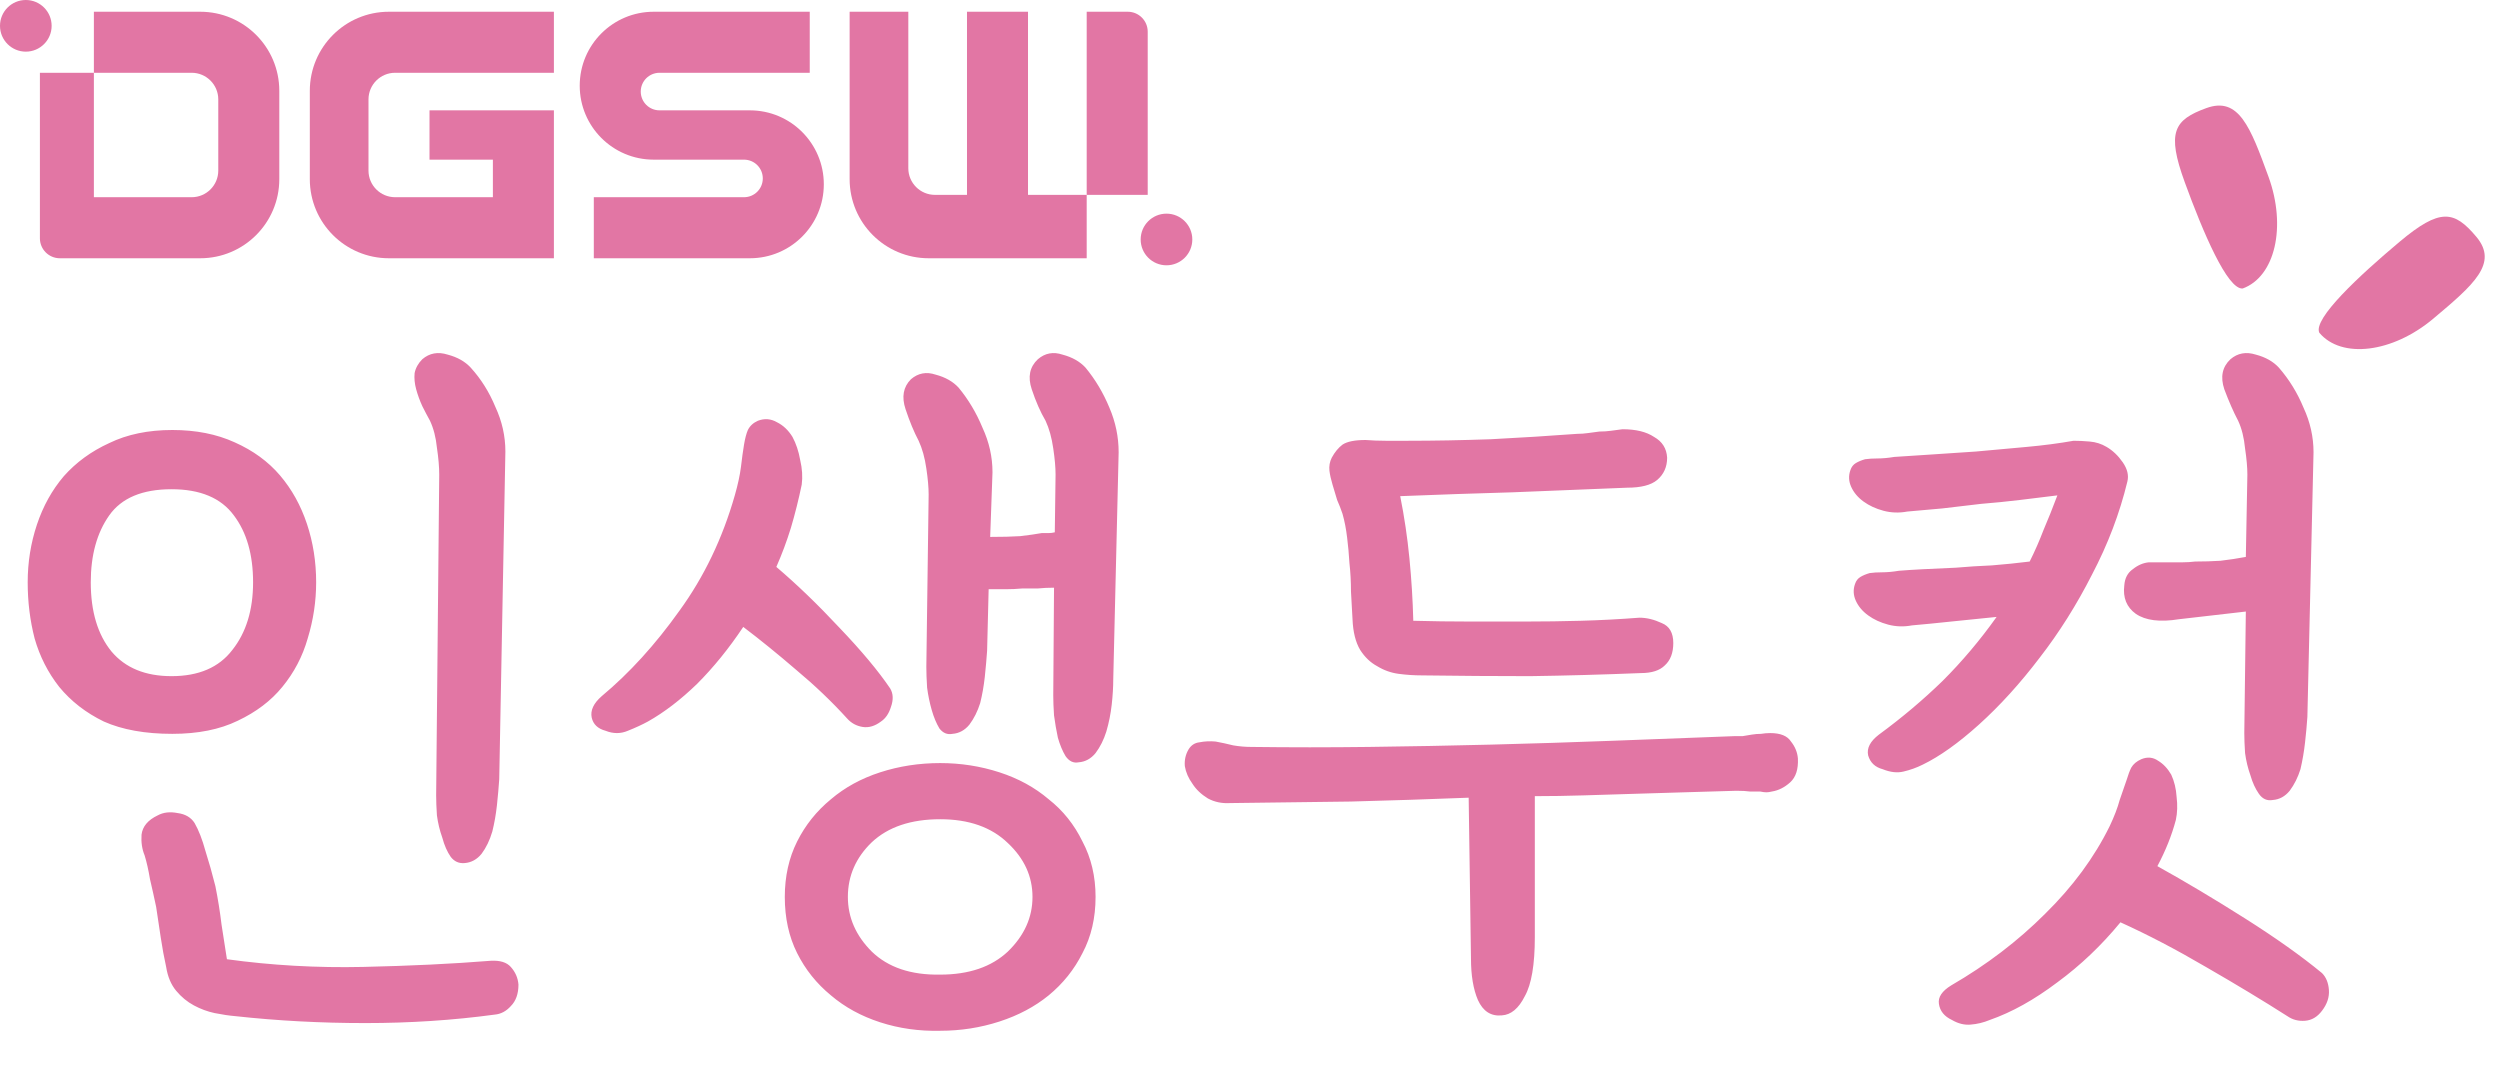
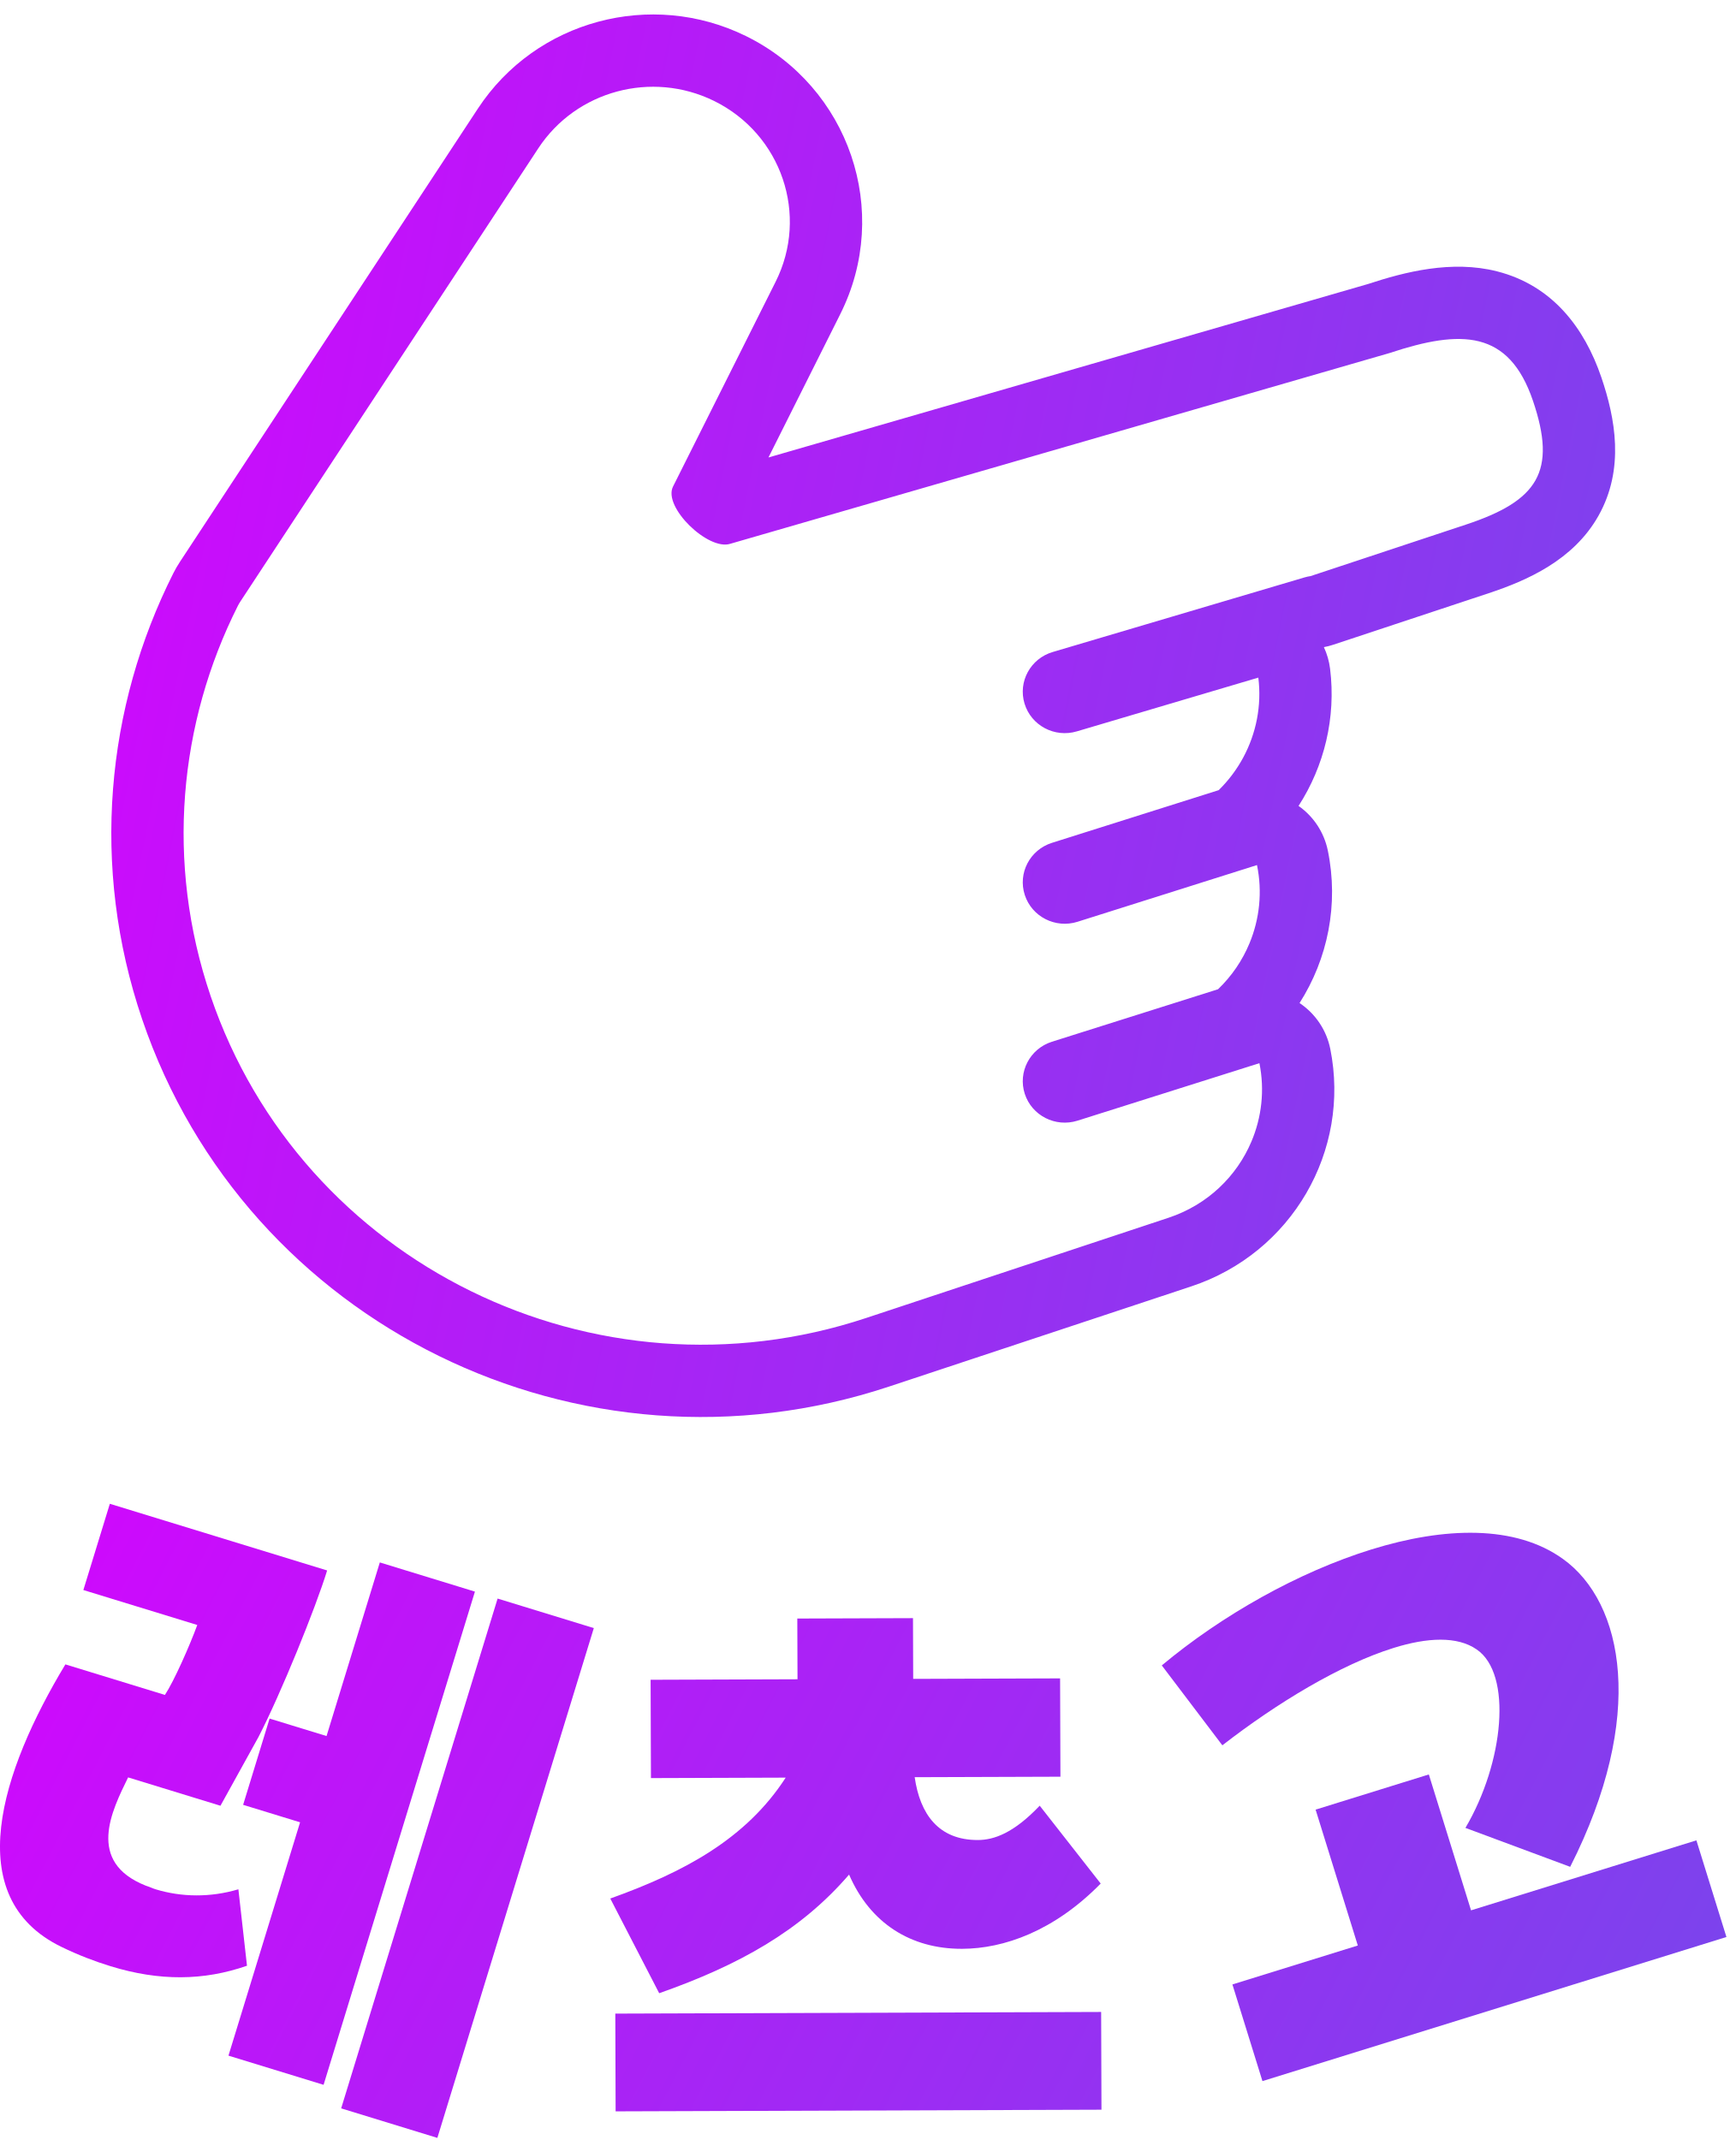
- <svg xmlns="http://www.w3.org/2000/svg" width="260" height="112" viewBox="0 0 260 112" fill="none">
-   <path d="M26.32 60.56C26.32 57.68 25.653 55.36 24.32 53.6C22.987 51.787 20.827 50.88 17.84 50.88C14.8 50.88 12.64 51.787 11.36 53.6C10.08 55.413 9.44 57.733 9.44 60.56C9.44 63.6 10.16 66 11.6 67.76C13.04 69.467 15.12 70.32 17.84 70.32C20.667 70.32 22.773 69.413 24.16 67.6C25.6 65.787 26.32 63.44 26.32 60.56ZM32.88 60.56C32.88 62.533 32.587 64.48 32 66.4C31.467 68.267 30.587 69.947 29.36 71.44C28.187 72.88 26.64 74.053 24.72 74.96C22.853 75.867 20.587 76.32 17.92 76.32C15.093 76.32 12.72 75.893 10.8 75.04C8.933 74.133 7.387 72.933 6.16 71.44C4.987 69.947 4.133 68.267 3.6 66.4C3.12 64.533 2.88 62.587 2.88 60.56C2.88 58.48 3.2 56.48 3.84 54.56C4.48 52.64 5.413 50.96 6.64 49.52C7.92 48.08 9.493 46.933 11.36 46.08C13.227 45.173 15.413 44.72 17.92 44.72C20.373 44.72 22.533 45.147 24.4 46C26.32 46.853 27.893 48 29.12 49.44C30.347 50.88 31.28 52.56 31.92 54.48C32.56 56.4 32.88 58.427 32.88 60.56ZM43.92 37.36C44.667 36.72 45.547 36.56 46.56 36.88C47.573 37.147 48.373 37.6 48.96 38.24C50.027 39.413 50.88 40.773 51.52 42.32C52.213 43.813 52.56 45.36 52.56 46.96L51.92 81.04C51.867 81.84 51.787 82.747 51.68 83.76C51.573 84.72 51.413 85.627 51.2 86.48C50.933 87.387 50.56 88.16 50.08 88.8C49.6 89.387 49.013 89.707 48.32 89.76C47.733 89.813 47.253 89.6 46.88 89.12C46.507 88.587 46.213 87.92 46 87.12C45.733 86.373 45.547 85.6 45.44 84.8C45.387 84 45.36 83.307 45.36 82.72L45.68 49.36C45.68 48.56 45.6 47.627 45.44 46.56C45.333 45.493 45.093 44.56 44.72 43.76C44.453 43.28 44.187 42.773 43.92 42.24C43.653 41.653 43.44 41.067 43.28 40.48C43.12 39.893 43.067 39.333 43.12 38.8C43.227 38.267 43.493 37.787 43.92 37.36ZM15.04 88.96C14.773 88.32 14.667 87.6 14.72 86.8C14.827 85.947 15.387 85.28 16.4 84.8C16.987 84.48 17.68 84.4 18.48 84.56C19.28 84.667 19.867 85.013 20.24 85.6C20.667 86.347 21.04 87.307 21.36 88.48C21.733 89.653 22.08 90.88 22.4 92.16C22.667 93.493 22.88 94.827 23.04 96.16C23.253 97.493 23.44 98.693 23.6 99.76C28.24 100.4 32.96 100.667 37.76 100.56C42.613 100.453 47.04 100.24 51.04 99.92C52 99.867 52.693 100.08 53.12 100.56C53.6 101.093 53.867 101.707 53.92 102.4C53.92 103.36 53.653 104.107 53.12 104.64C52.64 105.173 52.08 105.467 51.44 105.52C47.12 106.107 42.64 106.4 38 106.4C33.36 106.4 28.853 106.16 24.48 105.68C23.84 105.627 23.12 105.52 22.32 105.36C21.573 105.2 20.853 104.933 20.16 104.56C19.467 104.187 18.853 103.68 18.32 103.04C17.787 102.4 17.44 101.573 17.28 100.56C17.067 99.6 16.88 98.587 16.72 97.52C16.56 96.4 16.4 95.333 16.24 94.32C16.027 93.307 15.813 92.347 15.6 91.44C15.44 90.48 15.253 89.653 15.04 88.96ZM83.379 50.4C83.059 51.947 82.685 53.44 82.259 54.88C81.832 56.267 81.325 57.627 80.739 58.96C82.872 60.773 85.059 62.88 87.299 65.28C89.592 67.68 91.352 69.787 92.579 71.6C92.899 72.133 92.925 72.773 92.659 73.52C92.445 74.213 92.099 74.72 91.619 75.04C90.979 75.52 90.339 75.707 89.699 75.6C89.059 75.493 88.525 75.2 88.099 74.72C86.499 72.96 84.739 71.28 82.819 69.68C80.899 68.027 79.059 66.533 77.299 65.2C75.805 67.44 74.205 69.413 72.499 71.12C70.792 72.773 69.085 74.08 67.379 75.04C66.792 75.36 66.099 75.68 65.299 76C64.552 76.32 63.779 76.32 62.979 76C62.179 75.787 61.699 75.333 61.539 74.64C61.379 73.893 61.725 73.147 62.579 72.4C65.459 70 68.152 67.04 70.659 63.52C73.219 60 75.139 56 76.419 51.52C76.739 50.4 76.952 49.413 77.059 48.56C77.165 47.653 77.272 46.88 77.379 46.24C77.485 45.6 77.619 45.093 77.779 44.72C77.992 44.293 78.339 43.973 78.819 43.76C79.512 43.493 80.179 43.547 80.819 43.92C81.459 44.24 81.992 44.747 82.419 45.44C82.792 46.133 83.059 46.933 83.219 47.84C83.432 48.747 83.485 49.6 83.379 50.4ZM102.979 55.84C104.205 55.84 105.245 55.813 106.099 55.76C107.005 55.653 107.752 55.547 108.339 55.44C108.605 55.44 108.845 55.44 109.059 55.44C109.272 55.44 109.485 55.413 109.699 55.36L109.779 49.36C109.779 48.613 109.699 47.707 109.539 46.64C109.379 45.52 109.112 44.56 108.739 43.76C108.205 42.853 107.725 41.76 107.299 40.48C106.872 39.2 107.085 38.16 107.939 37.36C108.685 36.72 109.539 36.56 110.499 36.88C111.512 37.147 112.312 37.6 112.899 38.24C113.912 39.467 114.739 40.853 115.379 42.4C116.019 43.893 116.339 45.44 116.339 47.04L115.779 70.64C115.779 71.44 115.725 72.32 115.619 73.28C115.512 74.24 115.325 75.173 115.059 76.08C114.792 76.933 114.419 77.68 113.939 78.32C113.459 78.907 112.872 79.227 112.179 79.28C111.645 79.387 111.192 79.173 110.819 78.64C110.499 78.107 110.232 77.467 110.019 76.72C109.859 75.973 109.725 75.2 109.619 74.4C109.565 73.6 109.539 72.907 109.539 72.32L109.619 61.12C109.032 61.12 108.472 61.147 107.939 61.2C107.405 61.2 106.872 61.2 106.339 61.2C105.752 61.253 105.165 61.28 104.579 61.28C104.045 61.28 103.459 61.28 102.819 61.28L102.659 67.68C102.605 68.48 102.525 69.387 102.419 70.4C102.312 71.36 102.152 72.267 101.939 73.12C101.672 73.973 101.299 74.72 100.819 75.36C100.339 75.947 99.752 76.267 99.059 76.32C98.525 76.427 98.072 76.24 97.699 75.76C97.379 75.227 97.112 74.587 96.899 73.84C96.685 73.093 96.525 72.32 96.419 71.52C96.365 70.667 96.339 69.947 96.339 69.36L96.579 51.44C96.579 50.693 96.499 49.787 96.339 48.72C96.179 47.6 95.912 46.64 95.539 45.84C95.059 44.933 94.605 43.84 94.179 42.56C93.752 41.28 93.939 40.24 94.739 39.44C95.485 38.8 96.339 38.64 97.299 38.96C98.312 39.227 99.112 39.68 99.699 40.32C100.712 41.547 101.539 42.933 102.179 44.48C102.872 45.973 103.219 47.52 103.219 49.12L102.979 55.84ZM81.619 93.28C81.619 91.147 82.045 89.227 82.899 87.52C83.752 85.813 84.925 84.347 86.419 83.12C87.859 81.893 89.565 80.96 91.539 80.32C93.512 79.68 95.592 79.36 97.779 79.36C99.912 79.36 101.965 79.68 103.939 80.32C105.912 80.96 107.619 81.893 109.059 83.12C110.552 84.293 111.725 85.76 112.579 87.52C113.485 89.227 113.939 91.147 113.939 93.28C113.939 95.467 113.485 97.413 112.579 99.12C111.725 100.827 110.552 102.293 109.059 103.52C107.619 104.693 105.912 105.6 103.939 106.24C101.965 106.88 99.912 107.2 97.779 107.2C95.592 107.253 93.512 106.96 91.539 106.32C89.565 105.68 87.859 104.747 86.419 103.52C84.925 102.293 83.752 100.827 82.899 99.12C82.045 97.413 81.619 95.467 81.619 93.28ZM88.179 93.28C88.179 95.413 89.005 97.307 90.659 98.96C92.365 100.613 94.739 101.413 97.779 101.36C100.765 101.36 103.112 100.56 104.819 98.96C106.525 97.307 107.379 95.413 107.379 93.28C107.379 91.147 106.525 89.28 104.819 87.68C103.112 86.027 100.765 85.2 97.779 85.2C94.739 85.2 92.365 86 90.659 87.6C89.005 89.2 88.179 91.093 88.179 93.28ZM145.622 51.6C146.049 53.733 146.369 55.893 146.582 58.08C146.795 60.267 146.929 62.427 146.982 64.56C148.955 64.613 150.902 64.64 152.822 64.64C154.795 64.64 156.742 64.64 158.662 64.64C160.582 64.64 162.502 64.613 164.422 64.56C166.395 64.507 168.422 64.4 170.502 64.24C171.249 64.24 172.022 64.427 172.822 64.8C173.622 65.12 174.022 65.813 174.022 66.88C174.022 67.893 173.729 68.667 173.142 69.2C172.609 69.733 171.782 70 170.662 70C166.662 70.16 162.822 70.267 159.142 70.32C155.515 70.32 151.755 70.293 147.862 70.24C147.062 70.24 146.262 70.187 145.462 70.08C144.662 69.973 143.915 69.707 143.222 69.28C142.529 68.907 141.942 68.347 141.462 67.6C140.982 66.8 140.715 65.733 140.662 64.4C140.609 63.44 140.555 62.48 140.502 61.52C140.502 60.507 140.449 59.52 140.342 58.56C140.289 57.653 140.209 56.773 140.102 55.92C139.995 55.013 139.835 54.187 139.622 53.44C139.462 52.96 139.275 52.48 139.062 52C138.902 51.467 138.742 50.933 138.582 50.4C138.422 49.867 138.315 49.387 138.262 48.96C138.209 48.48 138.289 48.027 138.502 47.6C138.822 47.013 139.195 46.56 139.622 46.24C140.102 45.92 140.902 45.76 142.022 45.76C142.715 45.813 143.409 45.84 144.102 45.84C144.849 45.84 145.622 45.84 146.422 45.84C149.142 45.84 152.022 45.787 155.062 45.68C158.155 45.52 161.142 45.333 164.022 45.12C164.395 45.12 164.769 45.093 165.142 45.04C165.569 44.987 165.969 44.933 166.342 44.88C166.769 44.88 167.169 44.853 167.542 44.8C167.915 44.747 168.315 44.693 168.742 44.64C170.129 44.64 171.222 44.907 172.022 45.44C172.875 45.92 173.329 46.64 173.382 47.6C173.382 48.56 173.035 49.333 172.342 49.92C171.702 50.453 170.662 50.72 169.222 50.72C165.115 50.88 161.142 51.04 157.302 51.2C153.515 51.307 149.622 51.44 145.622 51.6ZM130.102 77.68C134.155 77.733 138.262 77.733 142.422 77.68C146.635 77.627 150.849 77.547 155.062 77.44C159.275 77.333 163.489 77.2 167.702 77.04C171.915 76.88 176.129 76.72 180.342 76.56C180.609 76.56 180.902 76.56 181.222 76.56C181.542 76.507 181.862 76.453 182.182 76.4C182.502 76.347 182.822 76.32 183.142 76.32C183.462 76.267 183.782 76.24 184.102 76.24C185.169 76.24 185.889 76.533 186.262 77.12C186.689 77.653 186.929 78.24 186.982 78.88C187.035 80 186.769 80.827 186.182 81.36C185.595 81.893 184.955 82.213 184.262 82.32C184.049 82.373 183.862 82.4 183.702 82.4C183.542 82.4 183.329 82.373 183.062 82.32C182.795 82.32 182.449 82.32 182.022 82.32C181.649 82.267 181.169 82.24 180.582 82.24C178.715 82.293 176.902 82.347 175.142 82.4C173.382 82.453 171.622 82.507 169.862 82.56C168.155 82.613 166.422 82.667 164.662 82.72C162.955 82.773 161.275 82.8 159.622 82.8V97.44C159.622 100.32 159.275 102.373 158.582 103.6C157.942 104.88 157.142 105.547 156.182 105.6C155.062 105.707 154.235 105.173 153.702 104C153.222 102.88 152.982 101.44 152.982 99.68L152.742 82.96C148.689 83.12 144.609 83.253 140.502 83.36C136.449 83.413 132.262 83.467 127.942 83.52C127.089 83.573 126.315 83.413 125.622 83.04C124.929 82.613 124.395 82.107 124.022 81.52C123.595 80.933 123.329 80.32 123.222 79.68C123.169 79.04 123.302 78.453 123.622 77.92C123.889 77.493 124.262 77.253 124.742 77.2C125.275 77.093 125.835 77.067 126.422 77.12C127.009 77.227 127.622 77.36 128.262 77.52C128.902 77.627 129.515 77.68 130.102 77.68ZM192.447 48.88C192.554 48.56 192.74 48.32 193.007 48.16C193.274 48 193.594 47.867 193.967 47.76C194.34 47.707 194.767 47.68 195.247 47.68C195.78 47.68 196.367 47.627 197.007 47.52C197.967 47.467 199.194 47.387 200.687 47.28C202.18 47.173 203.78 47.067 205.487 46.96C207.247 46.8 209.007 46.64 210.767 46.48C212.527 46.32 214.154 46.107 215.647 45.84C216.18 45.84 216.74 45.867 217.327 45.92C217.967 45.973 218.554 46.16 219.087 46.48C219.727 46.853 220.287 47.387 220.767 48.08C221.247 48.773 221.407 49.44 221.247 50.08C220.447 53.387 219.22 56.613 217.567 59.76C215.967 62.907 214.154 65.787 212.127 68.4C210.1 71.067 207.994 73.387 205.807 75.36C203.674 77.28 201.727 78.667 199.967 79.52C199.327 79.84 198.66 80.08 197.967 80.24C197.327 80.4 196.607 80.32 195.807 80C195.007 79.787 194.5 79.307 194.287 78.56C194.127 77.813 194.5 77.093 195.407 76.4C197.807 74.64 200.02 72.773 202.047 70.8C204.074 68.773 205.94 66.56 207.647 64.16C206.047 64.32 204.474 64.48 202.927 64.64C201.434 64.8 200.074 64.933 198.847 65.04C197.994 65.2 197.167 65.173 196.367 64.96C195.567 64.747 194.874 64.427 194.287 64C193.7 63.573 193.274 63.067 193.007 62.48C192.74 61.893 192.714 61.307 192.927 60.72C193.034 60.4 193.22 60.16 193.487 60C193.754 59.84 194.074 59.707 194.447 59.6C194.82 59.547 195.247 59.52 195.727 59.52C196.26 59.52 196.847 59.467 197.487 59.36C198.127 59.307 198.954 59.253 199.967 59.2C201.034 59.147 202.18 59.093 203.407 59.04C204.634 58.933 205.887 58.853 207.167 58.8C208.5 58.693 209.807 58.56 211.087 58.4C211.62 57.333 212.1 56.24 212.527 55.12C213.007 54 213.487 52.8 213.967 51.52C212.687 51.68 211.38 51.84 210.047 52C208.714 52.16 207.38 52.293 206.047 52.4C204.66 52.56 203.3 52.72 201.967 52.88C200.687 52.987 199.487 53.093 198.367 53.2C197.514 53.36 196.687 53.333 195.887 53.12C195.087 52.907 194.394 52.587 193.807 52.16C193.22 51.733 192.794 51.227 192.527 50.64C192.26 50.053 192.234 49.467 192.447 48.88ZM231.967 37.36C232.714 36.72 233.594 36.56 234.607 36.88C235.62 37.147 236.42 37.6 237.007 38.24C238.074 39.467 238.927 40.853 239.567 42.4C240.26 43.893 240.607 45.44 240.607 47.04L239.967 74.56C239.914 75.36 239.834 76.24 239.727 77.2C239.62 78.16 239.46 79.093 239.247 80C238.98 80.853 238.607 81.6 238.127 82.24C237.647 82.827 237.06 83.147 236.367 83.2C235.78 83.307 235.3 83.093 234.927 82.56C234.554 82.027 234.26 81.387 234.047 80.64C233.78 79.893 233.594 79.12 233.487 78.32C233.434 77.52 233.407 76.827 233.407 76.24L233.567 63.6L226.607 64.4C224.634 64.72 223.14 64.533 222.127 63.84C221.167 63.147 220.767 62.16 220.927 60.88C220.98 60.133 221.274 59.573 221.807 59.2C222.34 58.773 222.9 58.533 223.487 58.48C223.86 58.48 224.234 58.48 224.607 58.48C225.034 58.48 225.46 58.48 225.887 58.48C226.26 58.48 226.634 58.48 227.007 58.48C227.434 58.48 227.86 58.453 228.287 58.4C229.194 58.4 230.074 58.373 230.927 58.32C231.834 58.213 232.714 58.08 233.567 57.92L233.727 49.36C233.727 48.613 233.647 47.707 233.487 46.64C233.38 45.52 233.14 44.56 232.767 43.76C232.287 42.853 231.807 41.76 231.327 40.48C230.9 39.2 231.114 38.16 231.967 37.36ZM226.287 85.28C226.074 86.08 225.807 86.88 225.487 87.68C225.167 88.48 224.794 89.28 224.367 90.08C227.247 91.68 230.287 93.493 233.487 95.52C236.687 97.547 239.354 99.44 241.487 101.2C241.914 101.627 242.154 102.213 242.207 102.96C242.26 103.707 242.02 104.427 241.487 105.12C241.007 105.76 240.42 106.107 239.727 106.16C239.034 106.213 238.42 106.053 237.887 105.68C235.38 104.08 232.554 102.373 229.407 100.56C226.314 98.747 223.354 97.2 220.527 95.92C218.554 98.32 216.367 100.4 213.967 102.16C211.567 103.973 209.22 105.28 206.927 106.08C206.287 106.347 205.62 106.507 204.927 106.56C204.287 106.613 203.647 106.453 203.007 106.08C202.207 105.707 201.754 105.147 201.647 104.4C201.54 103.707 201.967 103.067 202.927 102.48C206.607 100.347 209.86 97.867 212.687 95.04C215.567 92.213 217.807 89.173 219.407 85.92C219.887 84.907 220.234 84 220.447 83.2C220.714 82.4 220.954 81.707 221.167 81.12C221.327 80.587 221.487 80.16 221.647 79.84C221.86 79.467 222.207 79.173 222.687 78.96C223.327 78.693 223.914 78.747 224.447 79.12C224.98 79.44 225.434 79.92 225.807 80.56C226.127 81.253 226.314 82.027 226.367 82.88C226.474 83.733 226.447 84.533 226.287 85.28Z" fill="#E276A4" />
-   <path d="M20.824 1.221H9.764V7.569H19.933C21.461 7.569 22.701 8.81 22.701 10.338V17.741C22.701 19.27 21.461 20.51 19.933 20.51H9.764V7.569H4.15V24.783C4.15 25.931 5.08 26.859 6.224 26.859H20.824C25.366 26.859 29.047 23.177 29.047 18.633V9.447C29.047 4.903 25.366 1.221 20.824 1.221Z" fill="#E276A4" />
-   <path d="M32.221 9.447V18.633C32.221 23.177 35.901 26.859 40.444 26.859H57.606V11.476H44.669V16.604H51.26V20.51H41.091C39.563 20.51 38.323 19.27 38.323 17.741V10.338C38.323 8.81 39.563 7.569 41.091 7.569H57.606V1.221H40.444C35.901 1.221 32.221 4.903 32.221 9.447Z" fill="#E276A4" />
-   <path d="M2.685 5.372C4.168 5.372 5.37 4.169 5.37 2.686C5.37 1.203 4.168 0 2.685 0C1.202 0 0 1.203 0 2.686C0 4.169 1.202 5.372 2.685 5.372Z" fill="#E276A4" />
-   <path d="M121.315 27.591C122.798 27.591 124 26.389 124 24.906C124 23.422 122.798 22.22 121.315 22.22C119.832 22.22 118.63 23.422 118.63 24.906C118.63 26.389 119.832 27.591 121.315 27.591Z" fill="#E276A4" />
-   <path d="M77.988 11.476H68.591C67.512 11.476 66.638 10.602 66.638 9.523C66.638 8.443 67.512 7.569 68.591 7.569H84.213V1.221H67.981C63.733 1.221 60.291 4.664 60.291 8.912C60.291 13.161 63.733 16.604 67.981 16.604H77.378C78.457 16.604 79.331 17.478 79.331 18.557C79.331 19.636 78.457 20.51 77.378 20.51H61.756V26.859H77.988C82.236 26.859 85.677 23.416 85.677 19.167C85.677 14.919 82.236 11.476 77.988 11.476Z" fill="#E276A4" />
-   <path d="M106.913 1.221H100.567V20.266H97.233C95.705 20.266 94.465 19.026 94.465 17.497V1.221H88.362V18.633C88.362 23.177 92.043 26.859 96.586 26.859H113.016V20.266H106.913V1.221Z" fill="#E276A4" />
-   <path d="M119.362 3.296C119.362 2.149 118.432 1.221 117.288 1.221H113.016V20.266H119.362V3.296Z" fill="#E276A4" />
-   <path d="M253.046 33.154C248.815 36.704 243.515 37.352 241.207 34.602C240.546 33.154 245.315 28.704 249.546 25.154C253.777 21.604 255.237 21.884 257.545 24.634C259.852 27.384 257.277 29.604 253.046 33.154Z" fill="#E276A4" />
-   <path d="M235.925 18.385C237.814 23.575 236.61 28.778 233.237 30.005C231.65 30.131 229.099 24.128 227.21 18.938C225.321 13.748 226.084 12.471 229.457 11.243C232.831 10.016 234.036 13.195 235.925 18.385Z" fill="#E276A4" />
+ <svg xmlns="http://www.w3.org/2000/svg" width="120" height="148" viewBox="0 0 120 148" fill="none">
+   <g filter="url(#filter0_d_2234_11623)">
+     <path fill-rule="evenodd" clip-rule="evenodd" d="M74.221 49.887L74.224 49.886C74.223 49.886 74.222 49.887 74.221 49.887ZM74.468 50.582C72.933 51.037 71.315 50.177 70.855 48.661C70.394 47.145 71.266 45.548 72.8 45.093L90.211 39.935C90.351 39.893 90.492 39.863 90.632 39.843L101.387 36.278C106.351 34.633 107.682 32.622 106.016 27.719C104.35 22.817 101.068 22.769 96.104 24.414L50.509 37.606C48.988 38.11 45.83 35.069 46.544 33.651L53.632 19.502C55.959 14.882 54.054 9.275 49.376 6.977C45.072 4.866 39.847 6.273 37.229 10.255L16.616 41.611C16.556 41.702 16.501 41.797 16.451 41.895C12.375 49.992 11.422 59.634 14.567 68.888C20.858 87.396 41.151 97.365 59.893 91.153L80.812 84.219C83.51 83.325 85.531 81.35 86.546 78.947C87.253 77.275 87.474 75.396 87.098 73.528L74.519 77.504C72.992 77.986 71.359 77.155 70.871 75.648C70.382 74.141 71.224 72.528 72.75 72.045L84.236 68.415C85.181 67.51 85.92 66.423 86.413 65.234C87.106 63.562 87.315 61.688 86.93 59.827L74.519 63.749C72.992 64.231 71.359 63.4 70.871 61.893C70.382 60.386 71.224 58.773 72.75 58.29L84.282 54.646C84.964 53.978 85.535 53.215 85.981 52.386C86.875 50.725 87.263 48.802 87.023 46.863L74.468 50.582ZM58.1 21.746C58.1 21.748 58.099 21.75 58.098 21.751L53.145 31.638L94.625 19.637C97.149 18.806 100.397 17.97 103.528 18.765C107.344 19.735 109.574 22.65 110.75 26.11C111.697 28.898 112.38 32.419 110.543 35.676C108.806 38.757 105.581 40.155 102.96 41.024L92.205 44.589C91.993 44.659 91.777 44.715 91.557 44.756C91.774 45.223 91.92 45.725 91.985 46.247C92.406 49.64 91.581 52.982 89.805 55.736C90.842 56.464 91.568 57.563 91.827 58.814C92.602 62.559 91.818 66.32 89.874 69.37C90.971 70.102 91.737 71.241 91.999 72.541C93.417 79.581 89.348 86.658 82.385 88.965L61.467 95.899C40.162 102.961 17.022 91.65 9.833 70.497C6.238 59.92 7.332 48.89 11.986 39.647C12.121 39.377 12.272 39.116 12.438 38.864L33.051 7.508C37.069 1.398 45.038 -0.721 51.578 2.489L51.58 2.49C58.72 5.997 61.691 14.611 58.1 21.746ZM51.009 35.9L51.014 35.891C51.013 35.894 51.011 35.897 51.009 35.9ZM91.631 44.729C91.63 44.729 91.629 44.73 91.628 44.73L91.631 44.729Z" fill="url(#paint0_linear_2234_11623)" />
+   </g>
+   <path d="M17.081 135.948C14.082 136.994 11.021 137.017 7.656 135.984C6.547 135.644 5.423 135.215 4.258 134.649C-2.809 131.225 0.093 122.45 4.522 115.107L11.406 117.219C12.028 116.28 13.12 113.812 13.643 112.382L5.765 109.965L7.596 104L22.624 108.611C21.826 111.212 19.425 117.127 17.878 120.125L15.246 124.883L8.86 122.923C7.739 125.215 5.938 128.763 10.078 130.409C10.307 130.48 10.525 130.589 10.754 130.659C12.551 131.21 14.551 131.238 16.486 130.661L17.081 135.948ZM20.753 126.028L16.814 124.82L18.644 118.854L22.583 120.063L26.268 108.056L32.845 110.074L22.378 144.184L15.8 142.166L20.753 126.028ZM34.413 110.555L41.067 112.597L30.247 147.854L23.594 145.812L34.413 110.555Z" fill="url(#paint1_linear_2234_11623)" />
+   <path d="M42.575 146.019L42.553 139.259L76.153 139.145L76.175 145.905L42.575 146.019ZM76.122 130.265C72.894 133.556 69.418 134.768 66.538 134.778C62.978 134.79 60.172 132.999 58.72 129.644C55.373 133.536 51.101 135.91 45.588 137.849L42.206 131.3C47.28 129.483 51.592 127.188 54.337 122.939L45.018 122.971L44.995 116.171L55.154 116.136L55.14 111.936L63.14 111.909L63.154 116.109L73.314 116.075L73.337 122.875L63.258 122.909C63.626 125.468 64.912 127.263 67.632 127.254C68.752 127.25 70.111 126.766 71.904 124.88L76.122 130.265Z" fill="url(#paint2_linear_2234_11623)" />
+   <path d="M87.308 143.927L85.231 137.242L93.903 134.549L90.984 125.152L98.815 122.719L101.734 132.117L117.319 127.276L119.396 133.961L87.308 143.927ZM108.093 107.817C112.294 110.826 113.865 118.716 108.59 129.108L101.345 126.415C104.007 121.903 104.614 115.767 102.119 114.071C100.784 113.145 98.72 113.241 96.39 113.965C92.722 115.104 88.315 117.771 84.535 120.704L80.347 115.178C84.505 111.708 89.779 108.73 94.822 107.164C99.903 105.586 104.802 105.447 108.093 107.817Z" fill="url(#paint3_linear_2234_11623)" />
+   <defs>
+     <filter id="filter0_d_2234_11623" x="7.303" y="0.606" width="104.789" height="97.788" filterUnits="userSpaceOnUse" color-interpolation-filters="sRGB">
+       <feFlood flood-opacity="0" result="BackgroundImageFix" />
+       <feColorMatrix in="SourceAlpha" type="matrix" values="0 0 0 0 0 0 0 0 0 0 0 0 0 0 0 0 0 0 127 0" result="hardAlpha" />
+       <feOffset />
+       <feGaussianBlur stdDeviation="0.197" />
+       <feComposite in2="hardAlpha" operator="out" />
+       <feColorMatrix type="matrix" values="0 0 0 0 1 0 0 0 0 1 0 0 0 0 1 0 0 0 1 0" />
+       <feBlend mode="normal" in2="BackgroundImageFix" result="effect1_dropShadow_2234_11623" />
+       <feBlend mode="normal" in="SourceGraphic" in2="effect1_dropShadow_2234_11623" result="shape" />
+     </filter>
+     <linearGradient id="paint0_linear_2234_11623" x1="-0.49" y1="-19.325" x2="127.945" y2="6.675" gradientUnits="userSpaceOnUse">
+       <stop stop-color="#DB00FF" />
+       <stop offset="1" stop-color="#7945EC" />
+     </linearGradient>
+     <linearGradient id="paint1_linear_2234_11623" x1="-9.399" y1="94.81" x2="112.01" y2="157.22" gradientUnits="userSpaceOnUse">
+       <stop stop-color="#DB00FF" />
+       <stop offset="1" stop-color="#7945EC" />
+     </linearGradient>
+     <linearGradient id="paint2_linear_2234_11623" x1="-9.399" y1="94.81" x2="112.01" y2="157.22" gradientUnits="userSpaceOnUse">
+       <stop stop-color="#DB00FF" />
+       <stop offset="1" stop-color="#7945EC" />
+     </linearGradient>
+     <linearGradient id="paint3_linear_2234_11623" x1="-9.399" y1="94.81" x2="112.01" y2="157.22" gradientUnits="userSpaceOnUse">
+       <stop stop-color="#DB00FF" />
+       <stop offset="1" stop-color="#7945EC" />
+     </linearGradient>
+   </defs>
</svg>
